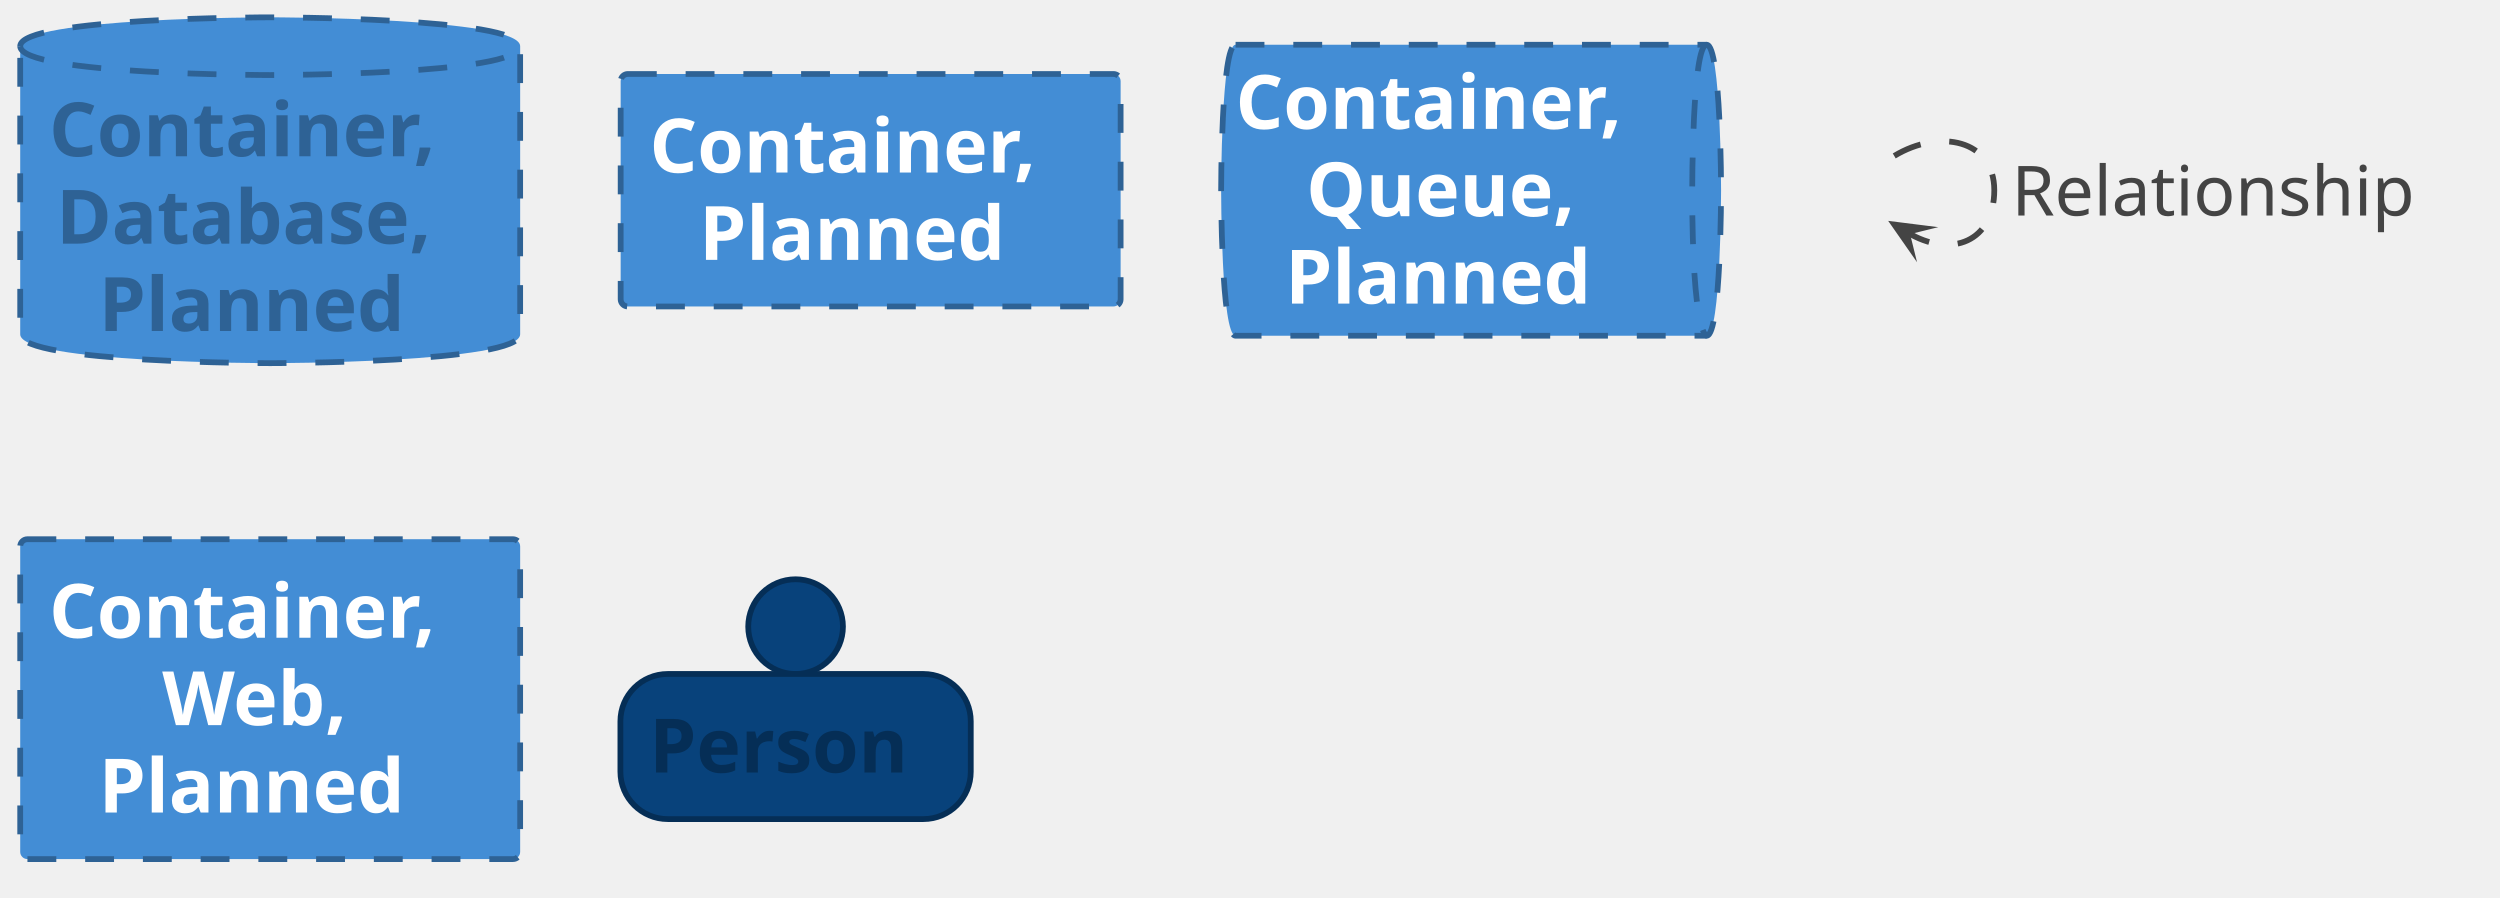
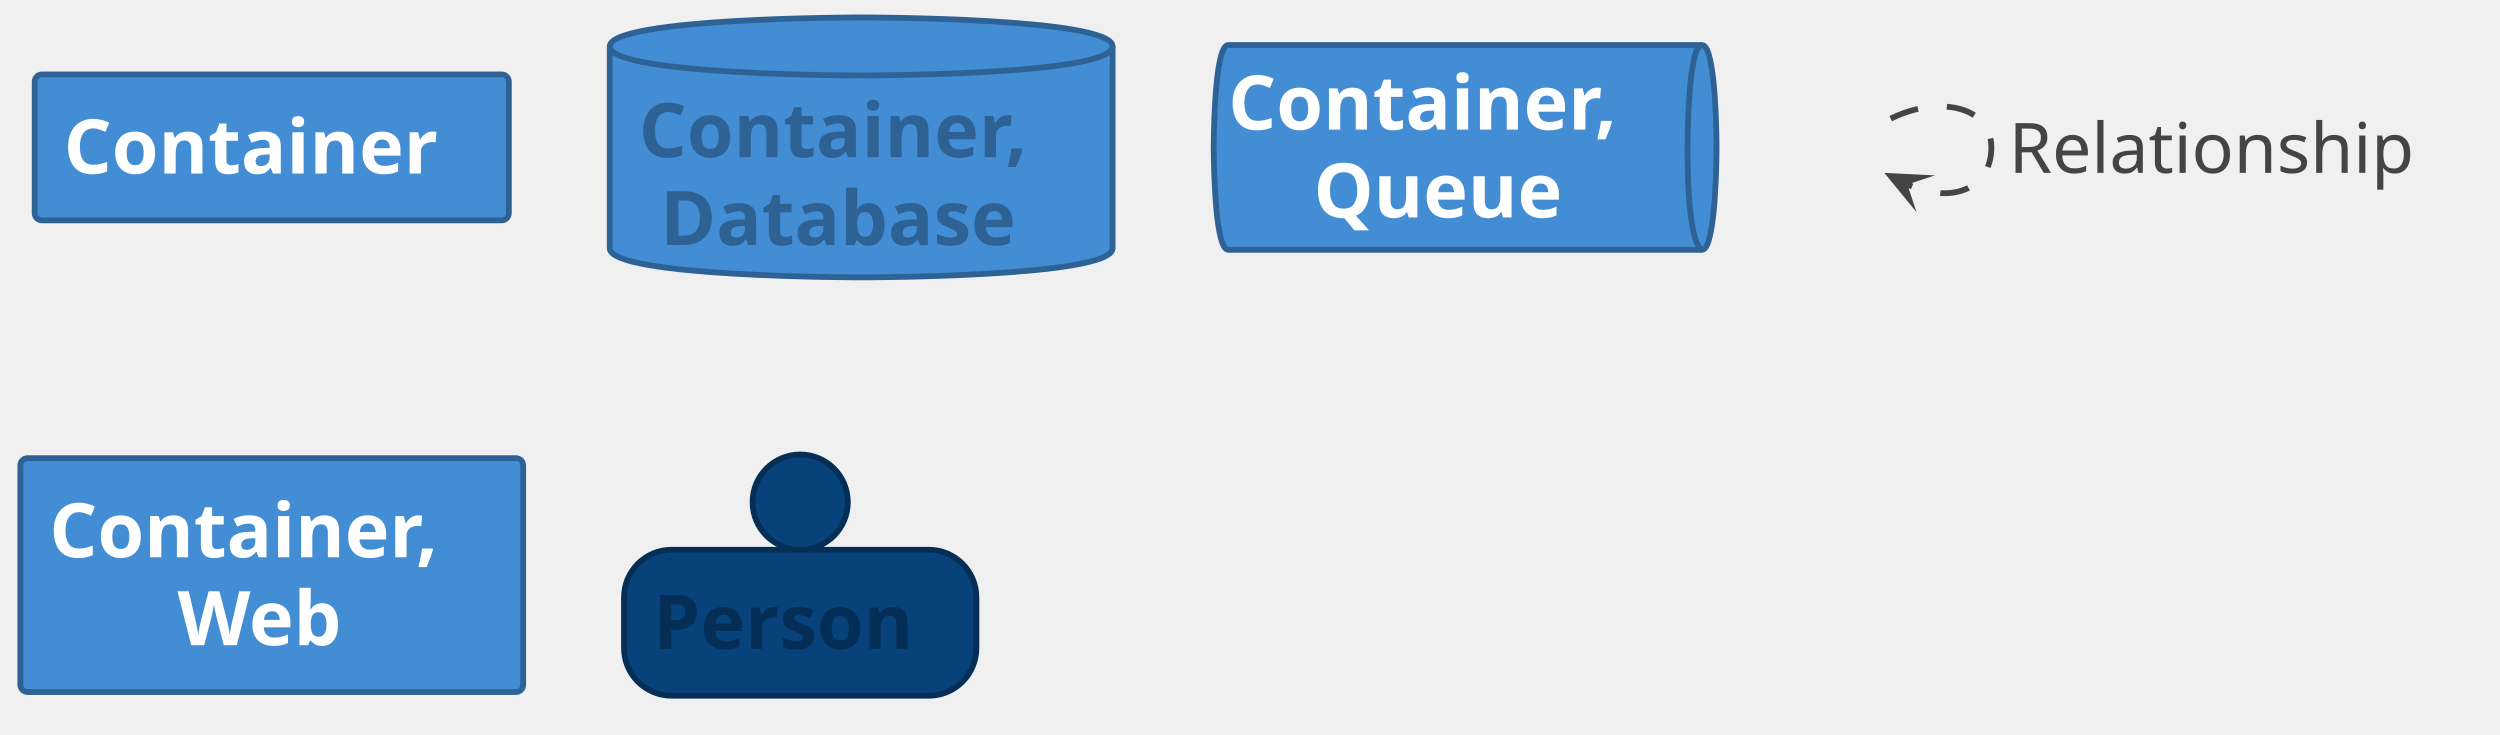
- <svg xmlns="http://www.w3.org/2000/svg" version="1.1" data-diagram-type="DESCRIPTION" style="width:866px;height:311px;background:#FFFFFF;" width="866px" height="311px" viewBox="0 0 866 311" zoomAndPan="magnify" preserveAspectRatio="none" contentStyleType="text/css">
+ <svg xmlns="http://www.w3.org/2000/svg" version="1.1" data-diagram-type="DESCRIPTION" style="width:861px;height:253px;background:#FFFFFF;" width="861px" height="253px" viewBox="0 0 861 253" zoomAndPan="magnify" preserveAspectRatio="none" contentStyleType="text/css">
  <defs />
  <g font-family="sans-serif" lengthAdjust="spacing">
-     <g class="entity" data-qualified-name="..Container. Database. Planned" id="ent0001" data-source-line="98">
-       <path d="M7,16 C7,6 93.591,6 93.591,6 C93.591,6 180.182,6 180.182,16 L180.182,115.797 C180.182,125.797 93.591,125.797 93.591,125.797 C93.591,125.797 7,125.797 7,115.797 L7,16" style="stroke:#2E6295;stroke-width:2;stroke-dasharray:10,10;" fill="#438DD5" />
-       <path d="M7,16 C7,26 93.591,26 93.591,26 C93.591,26 180.182,26 180.182,16" style="stroke:#2E6295;stroke-width:2;stroke-dasharray:10,10;" fill="none" />
-       <text x="17" y="54.134" fill="#2E6295" font-size="26" textLength="153.182" font-weight="700">Container,</text>
-       <text x="19.469" y="84.399" fill="#2E6295" font-size="26" textLength="148.243" font-weight="700">Database,</text>
-       <text x="34.202" y="114.665" fill="#2E6295" font-size="26" textLength="118.777" font-weight="700">Planned</text>
+     <g class="entity" data-qualified-name="..Container" id="ent0001" data-source-line="98">
+       <rect x="11.94" y="25.63" width="163.305" height="50.266" fill="#438DD5" style="stroke:#2E6295;stroke-width:2;" rx="2.5" ry="2.5" />
+       <text x="21.94" y="59.764" fill="#FFF" font-size="26" textLength="143.305" font-weight="700">Container</text>
    </g>
-     <g class="entity" data-qualified-name="..Container. Planned" id="ent0002" data-source-line="100">
-       <rect x="215" y="25.63" width="173.182" height="80.531" fill="#438DD5" style="stroke:#2E6295;stroke-width:2;stroke-dasharray:10,10;" rx="2.5" ry="2.5" />
-       <text x="225" y="59.764" fill="#FFF" font-size="26" textLength="153.182" font-weight="700">Container,</text>
-       <text x="242.202" y="90.029" fill="#FFF" font-size="26" textLength="118.777" font-weight="700">Planned</text>
+     <g class="entity" data-qualified-name="..Container. Database" id="ent0002" data-source-line="100">
+       <path d="M210,16 C210,6 296.591,6 296.591,6 C296.591,6 383.182,6 383.182,16 L383.182,85.531 C383.182,95.531 296.591,95.531 296.591,95.531 C296.591,95.531 210,95.531 210,85.531 L210,16" style="stroke:#2E6295;stroke-width:2;" fill="#438DD5" />
+       <path d="M210,16 C210,26 296.591,26 296.591,26 C296.591,26 383.182,26 383.182,16" style="stroke:#2E6295;stroke-width:2;" fill="none" />
+       <text x="220" y="54.134" fill="#2E6295" font-size="26" textLength="153.182" font-weight="700">Container,</text>
+       <text x="227.408" y="84.399" fill="#2E6295" font-size="26" textLength="138.366" font-weight="700">Database</text>
    </g>
-     <g class="entity" data-qualified-name="..Container. Queue. Planned" id="ent0003" data-source-line="102">
-       <path d="M428,15.5 L591.182,15.5 C596.182,15.5 596.182,65.898 596.182,65.898 C596.182,65.898 596.182,116.297 591.182,116.297 L428,116.297 C423,116.297 423,65.898 423,65.898 C423,65.898 423,15.5 428,15.5" style="stroke:#2E6295;stroke-width:2;stroke-dasharray:10,10;" fill="#438DD5" />
-       <path d="M591.182,15.5 C586.182,15.5 586.182,65.898 586.182,65.898 C586.182,116.297 591.182,116.297 591.182,116.297" style="stroke:#2E6295;stroke-width:2;stroke-dasharray:10,10;" fill="none" />
-       <text x="428" y="44.634" fill="#FFF" font-size="26" textLength="153.182" font-weight="700">Container,</text>
-       <text x="452.458" y="74.899" fill="#FFF" font-size="26" textLength="104.267" font-weight="700">Queue,</text>
-       <text x="445.202" y="105.165" fill="#FFF" font-size="26" textLength="118.777" font-weight="700">Planned</text>
+     <g class="entity" data-qualified-name="..Container. Queue" id="ent0003" data-source-line="102">
+       <path d="M423,15.5 L586.182,15.5 C591.182,15.5 591.182,50.766 591.182,50.766 C591.182,50.766 591.182,86.031 586.182,86.031 L423,86.031 C418,86.031 418,50.766 418,50.766 C418,50.766 418,15.5 423,15.5" style="stroke:#2E6295;stroke-width:2;" fill="#438DD5" />
+       <path d="M586.182,15.5 C581.182,15.5 581.182,50.766 581.182,50.766 C581.182,86.031 586.182,86.031 586.182,86.031" style="stroke:#2E6295;stroke-width:2;" fill="none" />
+       <text x="423" y="44.634" fill="#FFF" font-size="26" textLength="153.182" font-weight="700">Container,</text>
+       <text x="452.396" y="74.899" fill="#FFF" font-size="26" textLength="94.39" font-weight="700">Queue</text>
    </g>
-     <g class="entity" data-qualified-name="..Container. Web. Planned" id="ent0004" data-source-line="104">
-       <rect x="7" y="186.79" width="173.182" height="110.797" fill="#438DD5" style="stroke:#2E6295;stroke-width:2;stroke-dasharray:10,10;" rx="2.5" ry="2.5" />
-       <text x="17" y="220.924" fill="#FFF" font-size="26" textLength="153.182" font-weight="700">Container,</text>
-       <text x="56.19" y="251.189" fill="#FFF" font-size="26" textLength="74.801" font-weight="700">Web,</text>
-       <text x="34.202" y="281.455" fill="#FFF" font-size="26" textLength="118.777" font-weight="700">Planned</text>
+     <g class="entity" data-qualified-name="..Container. Web" id="ent0004" data-source-line="104">
+       <rect x="7" y="157.8" width="173.182" height="80.531" fill="#438DD5" style="stroke:#2E6295;stroke-width:2;" rx="2.5" ry="2.5" />
+       <text x="17" y="191.934" fill="#FFF" font-size="26" textLength="153.182" font-weight="700">Container,</text>
+       <text x="61.129" y="222.199" fill="#FFF" font-size="26" textLength="64.924" font-weight="700">Web</text>
    </g>
    <g class="entity" data-qualified-name="..Person" id="ent0005" data-source-line="106">
-       <ellipse cx="275.59" cy="217.062" rx="16.402" ry="16.402" fill="#08427B" style="stroke:#052E56;stroke-width:2;" />
-       <rect x="214.91" y="233.464" width="121.359" height="50.266" fill="#08427B" style="stroke:#052E56;stroke-width:2;" rx="16.402" ry="16.402" />
-       <text x="224.91" y="267.597" fill="#052E56" font-size="26" textLength="101.359" font-weight="700">Person</text>
+       <ellipse cx="275.59" cy="172.932" rx="16.402" ry="16.402" fill="#08427B" style="stroke:#052E56;stroke-width:2;" />
+       <rect x="214.91" y="189.334" width="121.359" height="50.266" fill="#08427B" style="stroke:#052E56;stroke-width:2;" rx="16.402" ry="16.402" />
+       <text x="224.91" y="223.467" fill="#052E56" font-size="26" textLength="101.359" font-weight="700">Person</text>
    </g>
    <g class="entity" data-qualified-name="1" id="ent0006" data-source-line="108">
-       <rect x="631.37" y="47.75" width="24.45" height="36.297" fill="none" style="stroke:none;" rx="2.5" ry="2.5" />
+       <rect x="626.37" y="32.62" width="24.45" height="36.297" fill="none" style="stroke:none;" rx="2.5" ry="2.5" />
    </g>
    <g class="link" data-entity-1="ent0006" data-entity-2="ent0006" id="lnk7" data-source-line="109" data-link-type="dependency">
-       <path d="M656.17,54.01 C671.98,44.46 690.82,48.42 690.82,65.89 C690.82,83.37 676.26,89.915 660.45,80.365" style="stroke:#444;stroke-width:2;stroke-dasharray:10,10;" fill="none" id="1-to-1" />
-       <polygon points="656.17,77.78,661.805,85.857,660.45,80.365,665.942,79.01,656.17,77.78" fill="#444" style="stroke:#444;stroke-width:2;stroke-linejoin:miter;stroke-miterlimit:10;" />
-       <text x="696.82" y="74.667" fill="#444" font-size="24" textLength="148.406">Relationship</text>
+       <path d="M651.17,40.87 C666.98,32.91 685.82,36.21 685.82,50.77 C685.82,65.32 671.446,70.868 655.636,62.908" style="stroke:#444;stroke-width:2;stroke-dasharray:10,10;" fill="none" id="1-to-1" />
+       <polygon points="651.17,60.66,657.41,68.28,655.636,62.908,661.007,61.135,651.17,60.66" fill="#444" style="stroke:#444;stroke-width:2;stroke-linejoin:miter;stroke-miterlimit:10;" />
+       <text x="691.82" y="59.547" fill="#444" font-size="24" textLength="148.406">Relationship</text>
    </g>
  </g>
</svg>
